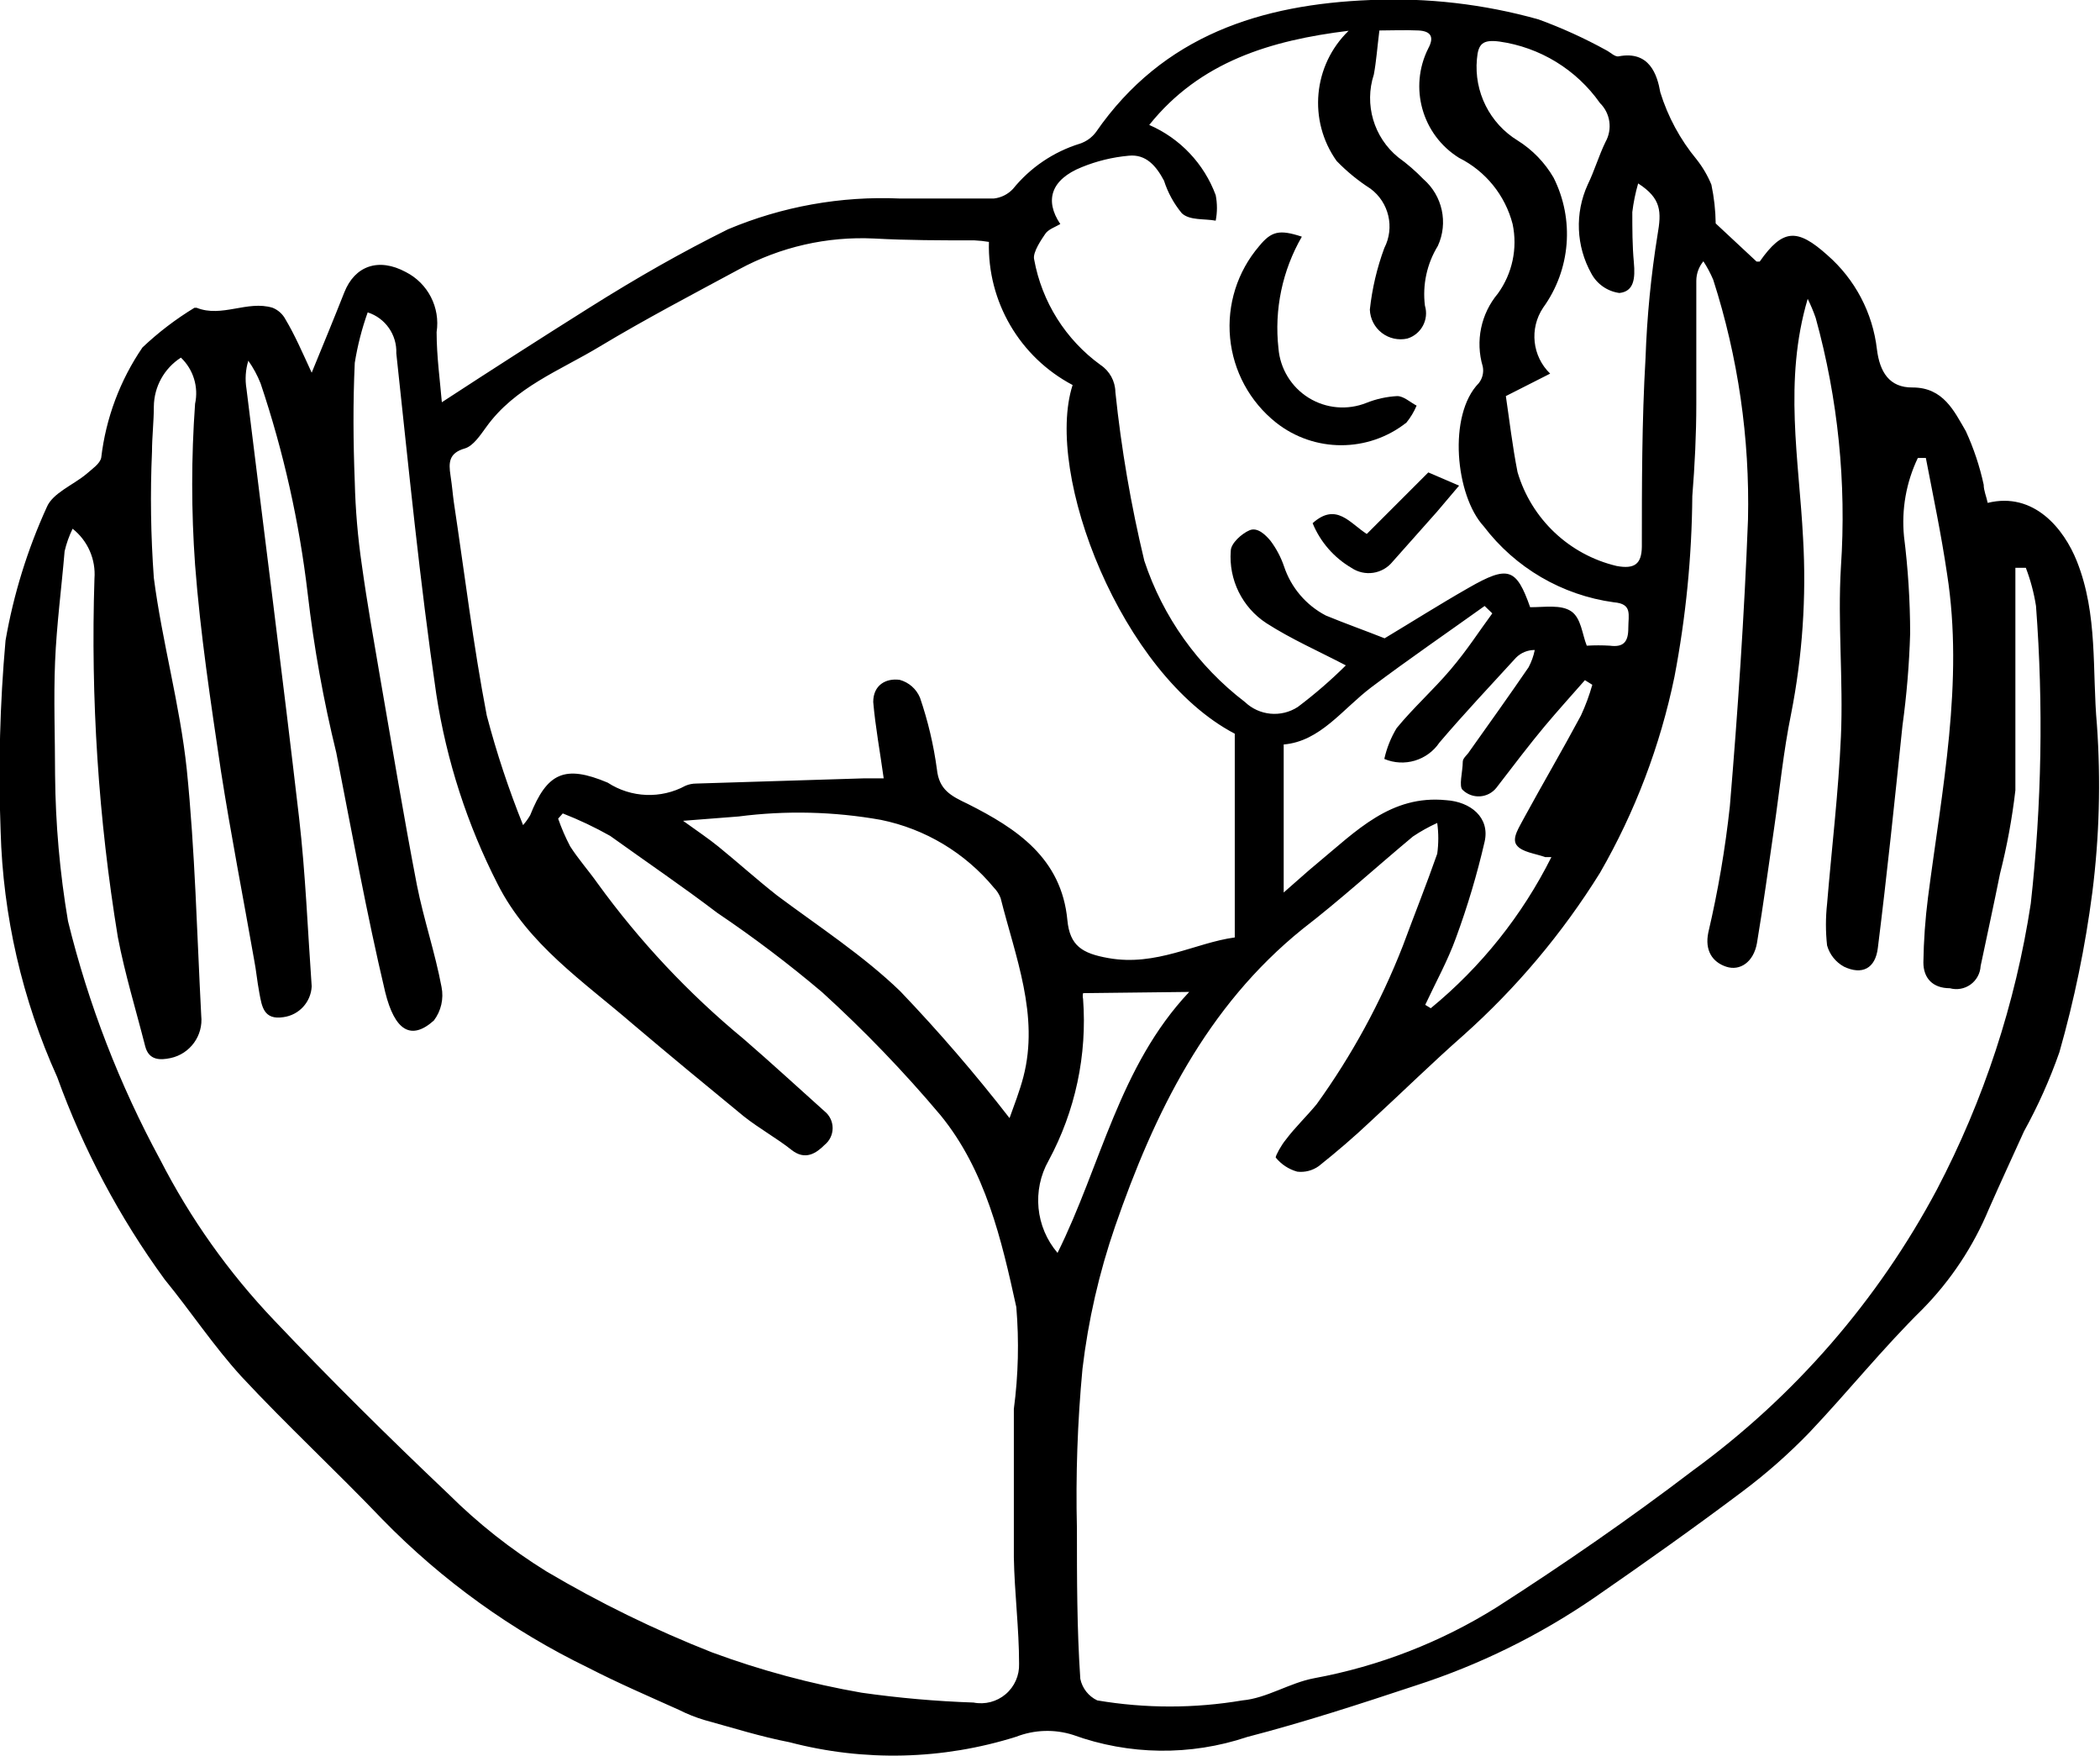
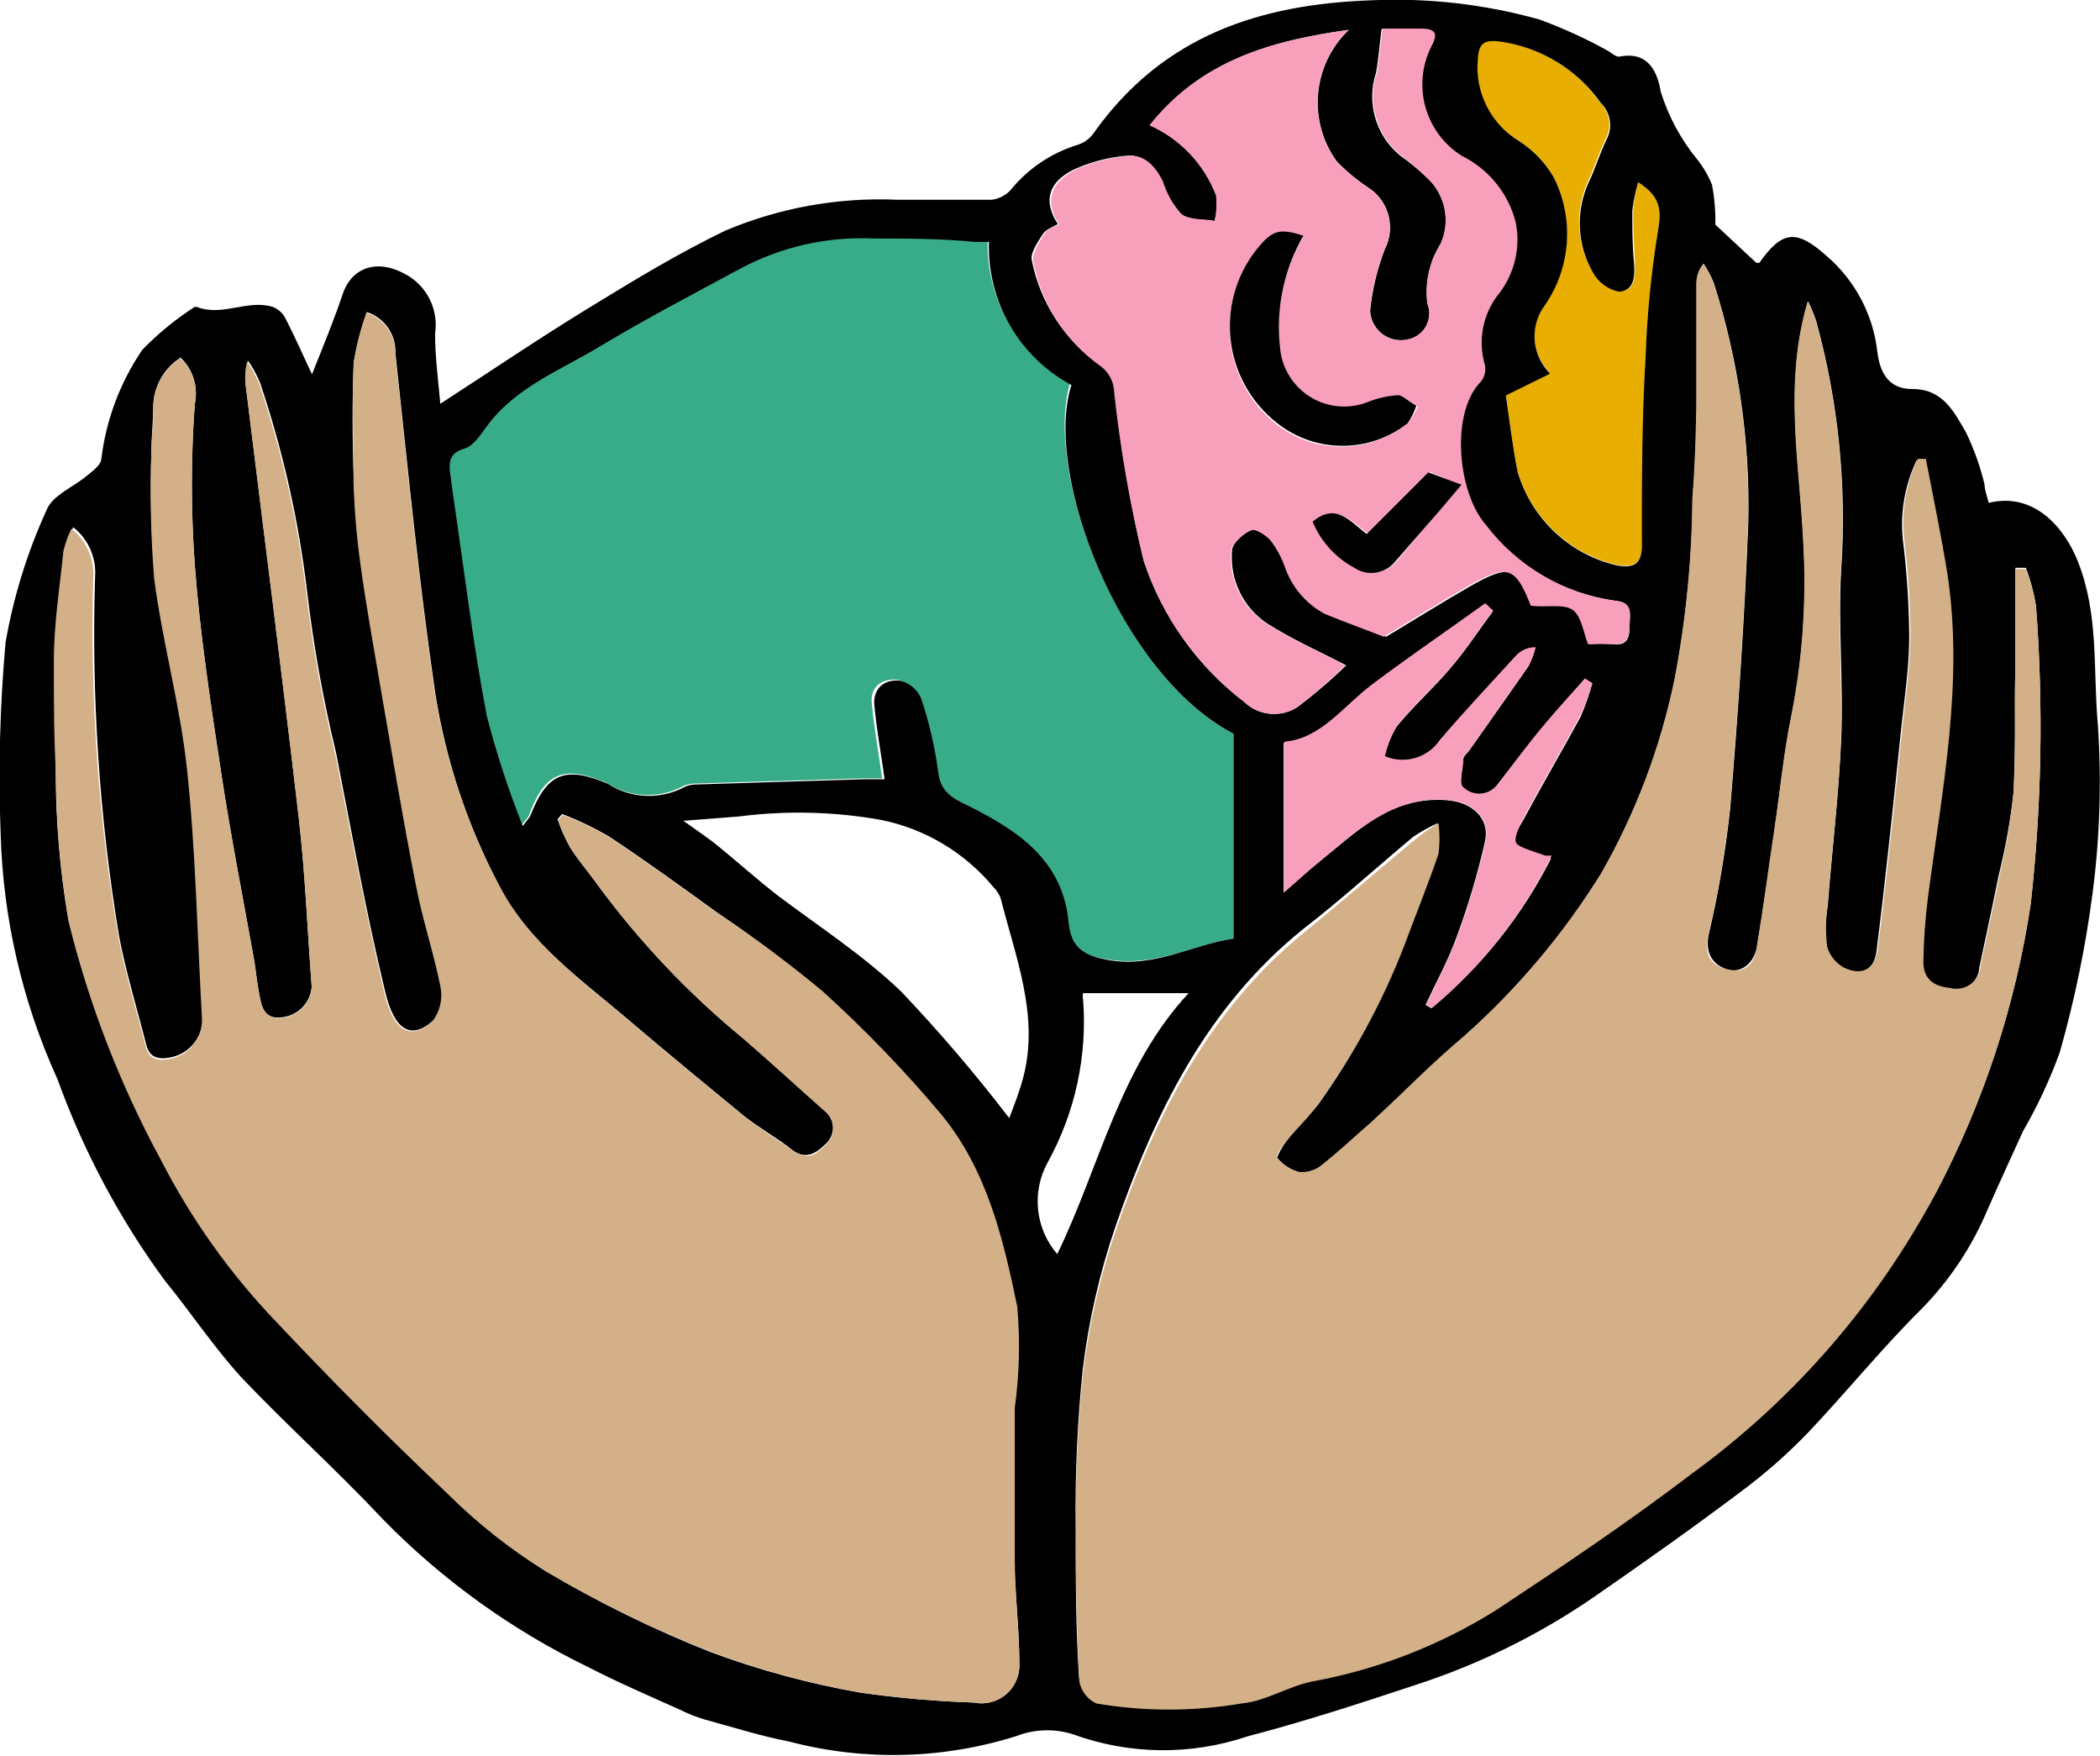
- <svg xmlns="http://www.w3.org/2000/svg" viewBox="0 0 68.25 57.05">
+ <svg xmlns="http://www.w3.org/2000/svg" viewBox="0 0 68.25 57.04">
+   <defs>
+     <style>.cls-1{fill:#38ac88;}.cls-2{fill:#e8ae01;}.cls-3{fill:#d4b088;}.cls-4{fill:#f89fbc;}</style>
+   </defs>
  <g id="Layer_2" data-name="Layer 2">
    <g id="Layer_1-2" data-name="Layer 1">
-       <path d="M10.13,12.11c.37-.9.72-1.75,1.06-2.61s1.11-1.14,2-.66a1.87,1.87,0,0,1,1,1.95c0,.78.11,1.57.17,2.28C16,12,17.56,11,19.15,10s3-1.8,4.51-2.55a12.94,12.94,0,0,1,5.58-1c1,0,2,0,3.06,0a1,1,0,0,0,.62-.31,4.51,4.51,0,0,1,2.17-1.47,1.07,1.07,0,0,0,.53-.38C37.8,1.14,41,.14,44.55,0A17.4,17.4,0,0,1,50,.63a15.74,15.74,0,0,1,2.2,1c.14.07.29.23.41.2,1-.19,1.25.6,1.35,1.17a6.38,6.38,0,0,0,1.18,2.18,3.44,3.44,0,0,1,.48.82,6.49,6.49,0,0,1,.14,1.26l1.33,1.24s.08,0,.1,0c.75-1.07,1.22-1.09,2.2-.21A4.79,4.79,0,0,1,61,11.35c.09.73.4,1.25,1.16,1.24,1,0,1.35.77,1.73,1.42a8.47,8.47,0,0,1,.58,1.74c0,.19.09.39.13.59,1.5-.37,2.48.84,2.9,1.9.69,1.74.49,3.55.65,5.31A27.73,27.73,0,0,1,68,29a35.68,35.68,0,0,1-1.07,5.19,16.82,16.82,0,0,1-1.15,2.57c-.38.84-.77,1.68-1.14,2.52a10.25,10.25,0,0,1-2.16,3.26c-1.29,1.27-2.42,2.68-3.67,4a18.22,18.22,0,0,1-2.19,1.93c-1.57,1.18-3.18,2.32-4.8,3.44A22.44,22.44,0,0,1,46,54.77c-1.81.6-3.62,1.19-5.47,1.67a8.59,8.59,0,0,1-5.66-.07,2.78,2.78,0,0,0-1.84.06,13.3,13.3,0,0,1-7.37.18c-.93-.18-1.85-.47-2.76-.72a5,5,0,0,1-.83-.33c-1-.45-2-.88-2.95-1.37a23.93,23.93,0,0,1-6.69-4.82c-1.51-1.58-3.11-3.06-4.59-4.65-.91-1-1.64-2.11-2.49-3.15A26.32,26.32,0,0,1,1.86,35a20.82,20.82,0,0,1-1.84-8,49.07,49.07,0,0,1,.16-6.19,17.78,17.78,0,0,1,1.34-4.33c.19-.46.86-.72,1.29-1.08.18-.16.44-.33.48-.53a8,8,0,0,1,1.34-3.58A10,10,0,0,1,6.32,10s0,0,.07,0c.82.33,1.65-.25,2.47,0a.82.82,0,0,1,.42.38C9.58,10.88,9.84,11.48,10.13,12.11Zm52.46,2.77-.26,0a4.82,4.82,0,0,0-.45,2.55,25.5,25.5,0,0,1,.2,3.15,28.13,28.13,0,0,1-.25,3c-.25,2.41-.5,4.82-.8,7.22-.08.67-.51.89-1.1.61a1.14,1.14,0,0,1-.55-.69,6.15,6.15,0,0,1,0-1.35c.15-1.81.37-3.62.45-5.44s-.11-3.68,0-5.51a24.25,24.25,0,0,0-.82-8.09,5.29,5.29,0,0,0-.26-.62c-.79,2.67-.28,5.23-.15,7.78a22.79,22.79,0,0,1-.39,5.71c-.25,1.22-.37,2.47-.55,3.7s-.35,2.5-.56,3.75c-.11.61-.55.91-1,.76s-.7-.53-.58-1.11a34.1,34.1,0,0,0,.7-4.1c.26-3.1.47-6.21.59-9.32a23.72,23.72,0,0,0-1.13-7.79,3.86,3.86,0,0,0-.32-.6,1,1,0,0,0-.23.63c0,1.33,0,2.67,0,4,0,1-.05,2-.13,3a32.63,32.63,0,0,1-.58,5.87A21.45,21.45,0,0,1,52,28.36a24.22,24.22,0,0,1-4.44,5.28c-1,.88-2,1.86-3,2.78-.55.52-1.11,1-1.7,1.47a1,1,0,0,1-.7.18,1.37,1.37,0,0,1-.7-.46c0-.07.18-.4.33-.58.3-.4.67-.75,1-1.15a23.28,23.28,0,0,0,2.8-5.14c.37-1,.77-2,1.12-3a3.67,3.67,0,0,0,0-1,5.46,5.46,0,0,0-.79.44c-1.2,1-2.36,2.06-3.58,3-3.14,2.53-4.83,6-6.1,9.67a22.21,22.21,0,0,0-1.06,4.63A44.18,44.18,0,0,0,35,49.67c0,1.63,0,3.26.11,4.88a1,1,0,0,0,.55.7,14.11,14.11,0,0,0,4.72,0c.79-.07,1.53-.57,2.33-.72a17,17,0,0,0,5.94-2.31c2.18-1.4,4.31-2.87,6.37-4.44a27,27,0,0,0,7.93-9.13A29.67,29.67,0,0,0,66,29.36a52.09,52.09,0,0,0,.17-9.67,6.15,6.15,0,0,0-.33-1.24l-.34,0c0,1.08,0,2.15,0,3.23,0,1.33,0,2.66,0,4A20.63,20.63,0,0,1,65,28.39c-.2,1-.42,2-.63,3a.79.79,0,0,1-1,.72c-.55,0-.86-.32-.86-.84a18.71,18.71,0,0,1,.15-2.11c.45-3.49,1.17-7,.62-10.51C63.09,17.36,62.83,16.13,62.59,14.88ZM2.36,17.18a3.44,3.44,0,0,0-.26.73C2,19.1,1.84,20.3,1.79,21.5s0,2.46,0,3.68a30,30,0,0,0,.42,4.75,32.56,32.56,0,0,0,3,7.76,22.32,22.32,0,0,0,3.69,5.2c1.84,1.94,3.74,3.82,5.67,5.65a17.86,17.86,0,0,0,3.19,2.52,37.69,37.69,0,0,0,5.38,2.63A27.78,27.78,0,0,0,28,55a33.93,33.93,0,0,0,3.64.32,1.24,1.24,0,0,0,1.48-1.26c0-1.15-.15-2.31-.17-3.46,0-1.61,0-3.22,0-4.82a15.38,15.38,0,0,0,.08-3.31c-.48-2.19-1-4.44-2.46-6.23a41.76,41.76,0,0,0-3.85-4,39.09,39.09,0,0,0-3.41-2.58C22.18,28.8,21,28,19.83,27.16a12.06,12.06,0,0,0-1.54-.73l-.15.17a6.6,6.6,0,0,0,.39.9c.27.42.6.79.89,1.2a27.45,27.45,0,0,0,4.75,5.06c.89.77,1.76,1.57,2.63,2.35a.7.7,0,0,1,0,1.09c-.27.27-.63.52-1.08.16s-1.06-.7-1.55-1.09c-1.22-1-2.43-2-3.61-3-1.6-1.38-3.39-2.58-4.38-4.53a20.35,20.35,0,0,1-2-6.18c-.54-3.68-.9-7.38-1.3-11.08a1.34,1.34,0,0,0-.93-1.33,9.21,9.21,0,0,0-.42,1.64c-.06,1.29-.05,2.58,0,3.87a22.35,22.35,0,0,0,.23,2.7c.17,1.23.39,2.46.6,3.69.39,2.24.76,4.48,1.19,6.71.22,1.11.59,2.19.8,3.31a1.36,1.36,0,0,1-.25,1.09c-.74.66-1.27.33-1.58-.92-.61-2.57-1.08-5.18-1.59-7.78A42,42,0,0,1,10,19.29a33.77,33.77,0,0,0-1.53-6.83,3.53,3.53,0,0,0-.4-.74,2,2,0,0,0-.06.91c.57,4.64,1.17,9.29,1.71,13.94.21,1.82.28,3.65.41,5.48a1.06,1.06,0,0,1-.92,1c-.64.1-.7-.35-.78-.78s-.1-.72-.17-1.08c-.36-2.05-.76-4.09-1.08-6.14-.33-2.23-.67-4.46-.84-6.7a36.54,36.54,0,0,1,0-5.23,1.6,1.6,0,0,0-.46-1.5A1.91,1.91,0,0,0,5,13.21c0,.48-.06,1-.06,1.46A35.15,35.15,0,0,0,5,18.78c.27,2.08.85,4.13,1.07,6.22.27,2.66.33,5.34.47,8a1.27,1.27,0,0,1-1,1.38c-.33.07-.7.08-.82-.38-.3-1.18-.66-2.35-.89-3.55A60,60,0,0,1,3.07,18.8,1.88,1.88,0,0,0,2.36,17.18ZM32.14,7.86a4,4,0,0,0-.47-.05c-1.09,0-2.17,0-3.26-.06a8.37,8.37,0,0,0-4.39,1c-1.52.82-3.05,1.62-4.53,2.51-1.29.78-2.76,1.32-3.69,2.62-.19.26-.42.61-.69.69-.53.15-.53.47-.47.87s.07.59.11.88c.35,2.32.63,4.64,1.07,6.93A29.86,29.86,0,0,0,17,26.81a2.14,2.14,0,0,0,.23-.32c.55-1.38,1.12-1.65,2.52-1.06a2.47,2.47,0,0,0,2.53.1.89.89,0,0,1,.34-.07l5.48-.17h.62c-.12-.87-.27-1.67-.34-2.48,0-.55.41-.78.86-.72a1,1,0,0,1,.66.58A12.19,12.19,0,0,1,30.45,25c.07.66.45.86,1,1.12,1.59.8,3.05,1.76,3.24,3.78.08.83.48,1.08,1.33,1.23,1.56.28,2.84-.5,4.11-.67V23.84c-3.69-1.93-6.2-8.44-5.27-11.33A5.1,5.1,0,0,1,32.14,7.86Zm5.21-3.8a4,4,0,0,1,2.16,2.28,2.15,2.15,0,0,1,0,.83c-.37-.07-.84,0-1.1-.24a3.18,3.18,0,0,1-.58-1.06c-.25-.47-.58-.87-1.15-.81a5.29,5.29,0,0,0-1.52.37c-1,.4-1.22,1.08-.7,1.85-.17.1-.39.17-.49.32s-.42.6-.36.83a5.43,5.43,0,0,0,2.16,3.43,1.08,1.08,0,0,1,.48.88,42.11,42.11,0,0,0,.94,5.48,9.55,9.55,0,0,0,3.27,4.59,1.39,1.39,0,0,0,1.72.16,15.15,15.15,0,0,0,1.56-1.35c-.88-.46-1.77-.85-2.58-1.37A2.57,2.57,0,0,1,40,17.9c0-.24.35-.56.61-.67s.52.15.68.34a3,3,0,0,1,.44.83A2.79,2.79,0,0,0,43.09,20c.63.26,1.28.49,1.91.74.9-.54,1.8-1.11,2.73-1.64,1.29-.74,1.55-.64,2,.63.48,0,1-.09,1.33.13s.36.75.51,1.12a6.26,6.26,0,0,1,.75,0c.45.06.6-.13.6-.57s.14-.79-.47-.84a6.4,6.4,0,0,1-4.23-2.47c-.92-1-1.17-3.62-.16-4.65a.66.66,0,0,0,.13-.54,2.55,2.55,0,0,1,.49-2.37,2.85,2.85,0,0,0,.48-2.26,3.34,3.34,0,0,0-1.74-2.15,2.74,2.74,0,0,1-1-3.56c.21-.39.06-.56-.32-.58s-1,0-1.27,0c-.07.56-.1,1-.18,1.43a2.48,2.48,0,0,0,.79,2.69,6.14,6.14,0,0,1,.82.71,1.85,1.85,0,0,1,.47,2.17,3,3,0,0,0-.42,1.94A.86.86,0,0,1,45.74,11a1,1,0,0,1-1.22-.94,8.35,8.35,0,0,1,.47-2,1.53,1.53,0,0,0-.45-1.93,6.15,6.15,0,0,1-1.1-.9A3.26,3.26,0,0,1,43.83,1C41.3,1.31,39,2,37.35,4.06Zm11.59,8.81c.11.73.21,1.61.38,2.47a4.42,4.42,0,0,0,3.22,3.05c.59.11.81-.07.82-.62,0-2,0-4.09.12-6.14a32.12,32.12,0,0,1,.39-4c.13-.75.13-1.18-.63-1.67a5.91,5.91,0,0,0-.19.93c0,.54,0,1.09.05,1.63s0,.95-.47,1a1.22,1.22,0,0,1-.91-.63,3.2,3.2,0,0,1-.12-2.89c.22-.45.36-.94.58-1.39A1.05,1.05,0,0,0,52,3.35a4.82,4.82,0,0,0-3.27-2c-.54-.07-.69.07-.73.57a2.8,2.8,0,0,0,1.33,2.65,3.5,3.5,0,0,1,1.16,1.2A4.08,4.08,0,0,1,50.15,10a1.68,1.68,0,0,0,.23,2.14ZM32.81,36.33c.15-.42.33-.88.45-1.34.52-2-.26-3.9-.74-5.81a1,1,0,0,0-.22-.34,6.43,6.43,0,0,0-3.67-2.2A15.24,15.24,0,0,0,24,26.53l-1.8.14c.5.36.83.58,1.15.84.64.52,1.26,1.08,1.91,1.59,1.34,1,2.8,1.95,4,3.11A52.86,52.86,0,0,1,32.81,36.33Zm17.61-8.48-.2,0c-.33-.12-.76-.16-.93-.39s.1-.6.24-.88c.61-1.12,1.25-2.21,1.85-3.33a6.74,6.74,0,0,0,.37-1l-.24-.15c-.44.5-.89,1-1.31,1.5s-1.05,1.32-1.57,2a.74.74,0,0,1-1.09.07c-.14-.11,0-.6,0-.92,0-.12.15-.22.22-.34.64-.9,1.29-1.81,1.92-2.73a2.07,2.07,0,0,0,.2-.56.85.85,0,0,0-.61.25c-.84.92-1.69,1.82-2.49,2.76a1.47,1.47,0,0,1-1.79.53,3.34,3.34,0,0,1,.4-1c.54-.66,1.19-1.24,1.75-1.9s.91-1.22,1.36-1.83l-.25-.24c-1.23.88-2.47,1.73-3.68,2.64-.94.71-1.66,1.76-2.85,1.86V29c.44-.38.75-.67,1.08-.94C44.08,27,45.2,25.82,47,26c.79.05,1.43.56,1.25,1.35a26,26,0,0,1-.93,3.12c-.27.75-.66,1.45-1,2.18l.18.11A15.1,15.1,0,0,0,50.42,27.85ZM35.2,32.27a.45.45,0,0,0,0,.19,9.55,9.55,0,0,1-1.12,5.25,2.63,2.63,0,0,0,.29,3c1.42-2.86,2-6.06,4.28-8.48Z" />
-       <path d="M42.31,7.69a5.94,5.94,0,0,0-.76,3.63,2.09,2.09,0,0,0,2.86,1.77,3.15,3.15,0,0,1,1-.22c.21,0,.42.2.63.31a2.29,2.29,0,0,1-.33.55,3.42,3.42,0,0,1-4.24,0A4,4,0,0,1,40.92,8C41.32,7.51,41.58,7.45,42.31,7.69Z" />
-       <path d="M44.42,17.35l2-2,1,.43-.72.85-1.44,1.62a1,1,0,0,1-1.34.2A3,3,0,0,1,42.66,17C43.43,16.31,43.87,17,44.42,17.35Z" />
+       <path class="cls-1" d="M40.34,24.09v6.66c-1.27.17-2.55.95-4.11.67-.85-.15-1.25-.4-1.33-1.23-.19-2-1.65-3-3.24-3.78-.51-.26-.89-.46-1-1.12a12.93,12.93,0,0,0-.55-2.37,1,1,0,0,0-.67-.58c-.45-.06-.9.17-.86.72.07.81.22,1.61.34,2.48h-.62l-5.48.17a.89.89,0,0,0-.34.07,2.47,2.47,0,0,1-2.53-.1c-1.4-.59-2-.32-2.51,1.06,0,.06-.08.1-.24.32a29.73,29.73,0,0,1-1.17-3.58c-.44-2.3-.72-4.62-1.06-6.94,0-.29-.08-.58-.12-.87s-.06-.73.47-.88c.27-.08.5-.43.69-.69.93-1.29,2.4-1.84,3.69-2.62,1.48-.89,3-1.69,4.53-2.51a8.37,8.37,0,0,1,4.39-1c1.09,0,2.18,0,3.26.06l.47,0a5.1,5.1,0,0,0,2.68,4.65C34.15,15.65,36.65,22.16,40.34,24.09Z" transform="translate(-0.25 -0.25)" />
+       <path class="cls-2" d="M53.49,6.17c.76.49.76.92.63,1.67a32.12,32.12,0,0,0-.39,4c-.08,2-.08,4.1-.12,6.14,0,.55-.23.73-.82.62a4.4,4.4,0,0,1-3.22-3.05c-.17-.86-.27-1.74-.38-2.47l1.44-.71a1.7,1.7,0,0,1-.23-2.14A4.08,4.08,0,0,0,50.74,6a3.5,3.5,0,0,0-1.16-1.2,2.79,2.79,0,0,1-1.32-2.65c0-.5.19-.64.72-.57a4.82,4.82,0,0,1,3.27,2,1,1,0,0,1,.18,1.19c-.22.45-.36.94-.58,1.39A3.2,3.2,0,0,0,52,9.07a1.26,1.26,0,0,0,.91.64c.5,0,.49-.55.47-1s-.06-1.09-.05-1.63A5.91,5.91,0,0,1,53.49,6.17Z" transform="translate(-0.25 -0.25)" />
+       <path d="M68.43,23.8a27.73,27.73,0,0,1-.17,5.46,35.68,35.68,0,0,1-1.07,5.19A15.9,15.9,0,0,1,66,37c-.38.84-.77,1.68-1.14,2.52a10.25,10.25,0,0,1-2.16,3.26c-1.28,1.27-2.42,2.68-3.67,4a17.48,17.48,0,0,1-2.19,1.93c-1.57,1.18-3.18,2.32-4.8,3.44A22.44,22.44,0,0,1,46.25,55c-1.81.6-3.62,1.19-5.46,1.67a8.55,8.55,0,0,1-5.67-.07,2.78,2.78,0,0,0-1.84.06,13.3,13.3,0,0,1-7.37.18c-.93-.18-1.85-.47-2.76-.72a5,5,0,0,1-.83-.33c-1-.45-2-.88-2.95-1.37a23.93,23.93,0,0,1-6.69-4.82C11.18,48,9.57,46.56,8.09,45c-.91-1-1.64-2.11-2.49-3.15a26,26,0,0,1-3.48-6.53,20.65,20.65,0,0,1-1.85-8,49.07,49.07,0,0,1,.16-6.19,17.58,17.58,0,0,1,1.34-4.32c.19-.47.86-.73,1.29-1.09.19-.16.44-.33.48-.53a8,8,0,0,1,1.34-3.58,9.71,9.71,0,0,1,1.7-1.39s0,0,.06,0c.83.33,1.65-.25,2.47,0a.78.78,0,0,1,.42.38c.3.58.56,1.18.86,1.81.36-.9.71-1.75,1-2.61s1.11-1.14,2-.66a1.87,1.87,0,0,1,1,1.95c0,.78.11,1.57.17,2.28,1.62-1.05,3.17-2.1,4.77-3.08s2.95-1.8,4.5-2.55a12.94,12.94,0,0,1,5.58-1c1,0,2,0,3.07,0a1,1,0,0,0,.61-.31,4.51,4.51,0,0,1,2.17-1.47,1,1,0,0,0,.53-.38C38.05,1.39,41.22.39,44.8.26a17.4,17.4,0,0,1,5.47.62,15.74,15.74,0,0,1,2.2,1c.14.07.29.23.41.21,1-.2,1.25.59,1.35,1.16a6.56,6.56,0,0,0,1.18,2.18,3.44,3.44,0,0,1,.48.82A6.49,6.49,0,0,1,56,7.55l1.33,1.24s.08,0,.1,0c.75-1.07,1.22-1.09,2.2-.21a4.81,4.81,0,0,1,1.63,3.07c.08.73.39,1.25,1.15,1.24,1,0,1.36.77,1.74,1.42A8.44,8.44,0,0,1,64.75,16c0,.19.09.39.13.59,1.5-.37,2.48.84,2.9,1.9C68.47,20.23,68.27,22,68.43,23.8Zm-2.18,5.81a52.09,52.09,0,0,0,.17-9.67,6.15,6.15,0,0,0-.33-1.24l-.34,0V22c0,1.33,0,2.66-.06,4a20.63,20.63,0,0,1-.48,2.68c-.2,1-.42,2-.63,3a.79.79,0,0,1-1,.72c-.55,0-.86-.32-.86-.84a18.71,18.71,0,0,1,.15-2.11c.46-3.49,1.17-7,.63-10.51-.2-1.25-.46-2.48-.7-3.73l-.26,0a4.82,4.82,0,0,0-.45,2.55,27.62,27.62,0,0,1,.21,3.15c0,1-.15,2-.26,3-.25,2.41-.5,4.82-.8,7.22-.08.67-.51.89-1.1.61a1.14,1.14,0,0,1-.55-.69,5.6,5.6,0,0,1,.06-1.35c.14-1.81.36-3.62.44-5.44s-.11-3.68,0-5.51a24.25,24.25,0,0,0-.82-8.09,5.29,5.29,0,0,0-.26-.62c-.79,2.67-.27,5.23-.15,7.78a22.33,22.33,0,0,1-.39,5.71c-.25,1.22-.37,2.47-.55,3.7s-.35,2.5-.56,3.75c-.11.61-.55.91-1,.76s-.7-.53-.58-1.11a33.77,33.77,0,0,0,.7-4.1c.26-3.1.47-6.21.59-9.32a23.72,23.72,0,0,0-1.13-7.79,3.86,3.86,0,0,0-.32-.6,1,1,0,0,0-.23.63c0,1.33,0,2.67,0,4,0,1-.05,2-.13,3a32.63,32.63,0,0,1-.58,5.87,21.45,21.45,0,0,1-2.38,6.3,24,24,0,0,1-4.44,5.28c-1,.88-2,1.86-3,2.78-.55.52-1.11,1-1.7,1.47a1,1,0,0,1-.7.18,1.37,1.37,0,0,1-.7-.46c0-.07.18-.4.33-.58.31-.4.67-.75,1-1.15A22.88,22.88,0,0,0,45.85,31c.37-1,.78-2,1.12-3a3.75,3.75,0,0,0,0-1,5.46,5.46,0,0,0-.79.44c-1.2,1-2.36,2.06-3.58,3-3.14,2.53-4.83,6-6.1,9.67a22.87,22.87,0,0,0-1.06,4.63,44.18,44.18,0,0,0-.23,5.15c0,1.63,0,3.26.11,4.88a1,1,0,0,0,.55.7,14.11,14.11,0,0,0,4.72,0c.79-.07,1.53-.57,2.33-.72a17,17,0,0,0,5.94-2.31c2.18-1.4,4.31-2.87,6.37-4.44A26.9,26.9,0,0,0,63.17,39,29.42,29.42,0,0,0,66.25,29.61ZM54.12,7.84c.13-.75.13-1.18-.63-1.67a5.91,5.91,0,0,0-.19.93c0,.54,0,1.09.05,1.63s0,.95-.47,1A1.26,1.26,0,0,1,52,9.07a3.2,3.2,0,0,1-.12-2.89c.22-.45.36-.94.58-1.39a1,1,0,0,0-.18-1.19A4.82,4.82,0,0,0,49,1.6c-.53-.07-.69.07-.72.57a2.79,2.79,0,0,0,1.32,2.65A3.5,3.5,0,0,1,50.74,6a4.08,4.08,0,0,1-.34,4.25,1.7,1.7,0,0,0,.23,2.14l-1.44.71c.11.73.21,1.61.38,2.47a4.4,4.4,0,0,0,3.22,3.05c.59.11.81-.07.82-.62,0-2,0-4.09.12-6.14A32.12,32.12,0,0,1,54.12,7.84Zm-.91,12.77c0-.38.14-.79-.47-.84a6.4,6.4,0,0,1-4.23-2.47c-.92-1-1.17-3.62-.16-4.65a.66.66,0,0,0,.13-.54A2.57,2.57,0,0,1,49,9.74a2.84,2.84,0,0,0,.48-2.26,3.31,3.31,0,0,0-1.74-2.15,2.74,2.74,0,0,1-1-3.56c.21-.39.06-.56-.32-.58s-1,0-1.27,0c-.07.56-.1,1-.18,1.43a2.48,2.48,0,0,0,.79,2.69A6.93,6.93,0,0,1,46.6,6a1.87,1.87,0,0,1,.47,2.17,2.93,2.93,0,0,0-.43,1.94A.86.86,0,0,1,46,11.28a1,1,0,0,1-1.22-.94,7.76,7.76,0,0,1,.48-2,1.54,1.54,0,0,0-.46-1.94,6.53,6.53,0,0,1-1.1-.9,3.26,3.26,0,0,1,.39-4.28c-2.53.35-4.81,1-6.47,3.1a4.11,4.11,0,0,1,2.16,2.28,2.38,2.38,0,0,1-.05.83c-.37-.07-.84,0-1.1-.24A3.09,3.09,0,0,1,38,6.12c-.24-.47-.58-.87-1.15-.81a5.29,5.29,0,0,0-1.52.37c-1,.4-1.21,1.08-.7,1.85-.17.1-.39.17-.49.33s-.41.59-.36.83A5.44,5.44,0,0,0,36,12.11a1.08,1.08,0,0,1,.48.88,42.11,42.11,0,0,0,.94,5.48,9.55,9.55,0,0,0,3.27,4.59,1.4,1.4,0,0,0,1.72.17A16.53,16.53,0,0,0,44,21.87c-.88-.46-1.77-.85-2.58-1.37a2.59,2.59,0,0,1-1.13-2.35c0-.24.35-.56.62-.67s.51.15.67.34a3.31,3.31,0,0,1,.45.83,2.74,2.74,0,0,0,1.36,1.55c.63.26,1.28.49,1.91.74.9-.54,1.81-1.11,2.73-1.64,1.3-.74,1.55-.64,2.05.63.47,0,1-.09,1.32.13s.36.75.51,1.12a6.26,6.26,0,0,1,.75,0C53.06,21.24,53.22,21.05,53.21,20.61ZM52,22.45l-.24-.15c-.44.5-.89,1-1.31,1.5s-1.05,1.32-1.57,2a.74.74,0,0,1-1.09.07c-.14-.11,0-.6,0-.92,0-.12.15-.22.23-.34.63-.9,1.28-1.81,1.91-2.72a2.78,2.78,0,0,0,.21-.57.85.85,0,0,0-.62.25c-.84.92-1.69,1.82-2.49,2.76a1.47,1.47,0,0,1-1.79.53,3.34,3.34,0,0,1,.4-1c.54-.66,1.19-1.24,1.75-1.9s.91-1.22,1.37-1.83l-.26-.24c-1.22.88-2.47,1.73-3.68,2.64-.94.71-1.66,1.76-2.85,1.86v4.86c.44-.38.75-.67,1.08-.94,1.26-1,2.38-2.2,4.21-2.06.79.05,1.43.56,1.25,1.35a24.29,24.29,0,0,1-.93,3.12c-.27.75-.66,1.45-1,2.18l.19.11a15.24,15.24,0,0,0,3.89-4.87l-.21,0c-.32-.12-.75-.16-.93-.39s.1-.6.25-.88c.6-1.12,1.24-2.21,1.85-3.33A8,8,0,0,0,52,22.45Zm-11.66,8.3V24.09c-3.69-1.93-6.19-8.44-5.27-11.33a5.1,5.1,0,0,1-2.68-4.65l-.47,0C30.84,8,29.75,8,28.66,8a8.37,8.37,0,0,0-4.39,1c-1.52.82-3.05,1.62-4.53,2.51-1.29.78-2.76,1.33-3.69,2.62-.19.26-.42.61-.69.69-.53.15-.53.47-.47.88s.07.58.12.87c.34,2.32.62,4.64,1.06,6.94a29.73,29.73,0,0,0,1.17,3.58c.16-.22.21-.26.24-.32.54-1.38,1.11-1.65,2.51-1.06a2.47,2.47,0,0,0,2.53.1.89.89,0,0,1,.34-.07l5.48-.17H29c-.12-.87-.27-1.67-.34-2.48,0-.55.41-.78.86-.72a1,1,0,0,1,.67.58,12.93,12.93,0,0,1,.55,2.37c.07.66.45.86,1,1.12,1.59.8,3.05,1.76,3.24,3.78.08.83.48,1.08,1.33,1.23C37.79,31.7,39.07,30.92,40.34,30.75Zm-1.46,1.77H35.45a.48.48,0,0,0,0,.2A9.45,9.45,0,0,1,34.31,38a2.63,2.63,0,0,0,.3,3C36,38.14,36.63,34.94,38.88,32.52Zm-5.37,2.72c.52-2-.26-3.9-.74-5.81a1,1,0,0,0-.22-.34,6.39,6.39,0,0,0-3.67-2.2,15.22,15.22,0,0,0-4.62-.11l-1.8.14c.5.36.84.58,1.15.84.64.52,1.26,1.08,1.92,1.59,1.33,1,2.79,1.95,4,3.11a50.78,50.78,0,0,1,3.52,4.12C33.21,36.16,33.39,35.71,33.51,35.24ZM31.9,55.57a1.23,1.23,0,0,0,1.48-1.26c0-1.15-.15-2.31-.17-3.46,0-1.61,0-3.22,0-4.82a14.76,14.76,0,0,0,.08-3.31c-.48-2.19-1-4.44-2.46-6.23a40.58,40.58,0,0,0-3.85-4,37.64,37.64,0,0,0-3.41-2.58c-1.16-.84-2.32-1.68-3.51-2.47a10.4,10.4,0,0,0-1.54-.74l-.15.17a5.6,5.6,0,0,0,.4.9c.26.42.59.79.88,1.2A27.79,27.79,0,0,0,24.42,34c.89.77,1.76,1.57,2.64,2.35a.7.7,0,0,1,0,1.09c-.27.27-.63.52-1.08.16s-1.06-.7-1.55-1.09c-1.22-1-2.43-2-3.61-3-1.6-1.38-3.38-2.58-4.37-4.53A20.1,20.1,0,0,1,14.4,22.8c-.54-3.68-.9-7.38-1.3-11.08a1.34,1.34,0,0,0-.93-1.33A9.21,9.21,0,0,0,11.75,12c-.06,1.29-.05,2.58,0,3.87A24.58,24.58,0,0,0,12,18.6c.17,1.23.39,2.46.6,3.69.39,2.24.76,4.48,1.2,6.71.21,1.11.58,2.19.8,3.31a1.4,1.4,0,0,1-.26,1.09c-.73.66-1.27.33-1.57-.92-.62-2.57-1.09-5.18-1.6-7.78a44,44,0,0,1-.93-5.16,33.77,33.77,0,0,0-1.53-6.83,3.53,3.53,0,0,0-.4-.74,2.2,2.2,0,0,0-.06.91c.57,4.64,1.17,9.29,1.71,13.94.21,1.82.28,3.65.42,5.48a1.08,1.08,0,0,1-.93,1c-.63.1-.7-.35-.78-.78s-.1-.72-.16-1.08c-.37-2.05-.77-4.09-1.08-6.14-.34-2.23-.68-4.46-.85-6.7a36.54,36.54,0,0,1,0-5.23,1.6,1.6,0,0,0-.46-1.5,1.91,1.91,0,0,0-.89,1.59c0,.48-.06,1-.06,1.46A35.15,35.15,0,0,0,5.28,19c.27,2.08.85,4.13,1.07,6.22.28,2.66.33,5.34.48,8a1.29,1.29,0,0,1-1,1.38c-.33.07-.7.08-.82-.38-.3-1.18-.66-2.35-.89-3.55a60,60,0,0,1-.78-11.67,1.88,1.88,0,0,0-.71-1.62,3.44,3.44,0,0,0-.26.73c-.12,1.19-.26,2.39-.31,3.59s0,2.46,0,3.68a28.82,28.82,0,0,0,.41,4.75,32.56,32.56,0,0,0,3,7.76,22.32,22.32,0,0,0,3.69,5.2C11,45.08,12.91,47,14.84,48.79A17.58,17.58,0,0,0,18,51.31a37.58,37.58,0,0,0,5.37,2.63,27.78,27.78,0,0,0,4.85,1.31A33.93,33.93,0,0,0,31.9,55.57Z" transform="translate(-0.25 -0.25)" />
+       <path class="cls-3" d="M66.42,19.94a52.09,52.09,0,0,1-.17,9.67A29.42,29.42,0,0,1,63.17,39a26.9,26.9,0,0,1-7.93,9.13c-2.06,1.57-4.19,3-6.37,4.44a17,17,0,0,1-5.94,2.31c-.8.15-1.54.65-2.33.72a14.11,14.11,0,0,1-4.72,0,1,1,0,0,1-.55-.7c-.08-1.62-.13-3.25-.11-4.88a44.18,44.18,0,0,1,.23-5.15,22.87,22.87,0,0,1,1.06-4.63c1.27-3.68,3-7.14,6.1-9.67,1.22-1,2.38-2,3.58-3A5.46,5.46,0,0,1,47,27a3.75,3.75,0,0,1,0,1c-.34,1-.75,2-1.12,3a22.88,22.88,0,0,1-2.8,5.14c-.29.4-.65.75-1,1.15-.15.18-.38.51-.33.58a1.37,1.37,0,0,0,.7.46,1,1,0,0,0,.7-.18c.59-.46,1.15-1,1.7-1.47,1-.92,1.94-1.9,3-2.78a24,24,0,0,0,4.44-5.28,21.45,21.45,0,0,0,2.38-6.3,32.63,32.63,0,0,0,.58-5.87c.08-1,.11-2,.13-3,0-1.34,0-2.68,0-4a1,1,0,0,1,.23-.63,3.86,3.86,0,0,1,.32.6,23.72,23.72,0,0,1,1.13,7.79c-.12,3.11-.33,6.22-.59,9.32a33.77,33.77,0,0,1-.7,4.1c-.12.58,0,.94.58,1.11s.94-.15,1-.76c.21-1.25.37-2.5.56-3.75s.3-2.48.55-3.7a22.33,22.33,0,0,0,.39-5.71c-.12-2.55-.64-5.11.15-7.78a5.29,5.29,0,0,1,.26.62,24.25,24.25,0,0,1,.82,8.09c-.12,1.83.06,3.68,0,5.51s-.3,3.63-.44,5.44A5.6,5.6,0,0,0,59.63,31a1.14,1.14,0,0,0,.55.69c.59.28,1,.06,1.1-.61.3-2.4.55-4.81.8-7.22.11-1,.25-2,.26-3a27.62,27.62,0,0,0-.21-3.15,4.82,4.82,0,0,1,.45-2.55l.26,0c.24,1.25.5,2.48.7,3.73.54,3.55-.17,7-.63,10.51a18.71,18.71,0,0,0-.15,2.11c0,.52.31.79.86.84a.79.79,0,0,0,1-.72c.21-1,.43-2,.63-3A20.63,20.63,0,0,0,65.69,26c.09-1.33,0-2.66.06-4V18.74l.34,0A6.15,6.15,0,0,1,66.42,19.94Z" transform="translate(-0.25 -0.25)" />
+       <path class="cls-4" d="M52.74,19.77c.61.05.47.46.47.84s-.15.63-.6.57a6.26,6.26,0,0,0-.75,0c-.15-.37-.21-.92-.51-1.12S50.5,20,50,19.93c-.5-1.27-.75-1.37-2.05-.63-.92.53-1.83,1.1-2.73,1.64-.63-.25-1.28-.48-1.91-.74A2.74,2.74,0,0,1,42,18.65a3.31,3.31,0,0,0-.45-.83c-.16-.19-.52-.41-.67-.34s-.61.43-.62.67a2.59,2.59,0,0,0,1.13,2.35c.81.52,1.7.91,2.58,1.37a16.53,16.53,0,0,1-1.56,1.36,1.4,1.4,0,0,1-1.72-.17,9.55,9.55,0,0,1-3.27-4.59A42.11,42.11,0,0,1,36.46,13a1.08,1.08,0,0,0-.48-.88,5.44,5.44,0,0,1-2.16-3.42c0-.24.19-.58.36-.83s.32-.23.49-.33c-.51-.77-.26-1.45.7-1.85a5.29,5.29,0,0,1,1.52-.37c.57-.06.91.34,1.15.81a3.09,3.09,0,0,0,.58,1.06c.26.21.73.17,1.1.24a2.38,2.38,0,0,0,.05-.83,4.11,4.11,0,0,0-2.16-2.28c1.66-2.09,3.94-2.75,6.47-3.1a3.26,3.26,0,0,0-.39,4.28,6.53,6.53,0,0,0,1.1.9,1.54,1.54,0,0,1,.46,1.94,7.76,7.76,0,0,0-.48,2,1,1,0,0,0,1.22.94.86.86,0,0,0,.65-1.16,2.93,2.93,0,0,1,.43-1.94A1.87,1.87,0,0,0,46.6,6a6.93,6.93,0,0,0-.83-.71A2.48,2.48,0,0,1,45,2.61c.08-.43.11-.87.18-1.43.29,0,.78,0,1.27,0s.53.19.32.58a2.74,2.74,0,0,0,1,3.56,3.31,3.31,0,0,1,1.74,2.15A2.84,2.84,0,0,1,49,9.74a2.57,2.57,0,0,0-.49,2.37.66.66,0,0,1-.13.54c-1,1-.76,3.61.16,4.65A6.4,6.4,0,0,0,52.74,19.77ZM47,16.87l.72-.85-1-.43-2,2c-.55-.38-1-1-1.76-.4a3,3,0,0,0,1.34,1.49,1,1,0,0,0,1.35-.2ZM46,14a2.29,2.29,0,0,0,.33-.55c-.21-.11-.42-.31-.63-.31a3.15,3.15,0,0,0-1,.22,2.09,2.09,0,0,1-2.86-1.77,5.94,5.94,0,0,1,.76-3.63c-.73-.24-1-.18-1.39.29a4,4,0,0,0,.54,5.8A3.42,3.42,0,0,0,46,14Z" transform="translate(-0.25 -0.25)" />
+       <path class="cls-4" d="M51.76,22.3l.24.15a8,8,0,0,1-.36,1c-.61,1.12-1.25,2.21-1.85,3.33-.15.28-.37.74-.25.88s.61.27.93.39l.21,0A15.24,15.24,0,0,1,46.79,33l-.19-.11c.34-.73.73-1.43,1-2.18a24.29,24.29,0,0,0,.93-3.12c.18-.79-.46-1.3-1.25-1.35-1.83-.14-3,1.08-4.21,2.06-.33.27-.64.56-1.08.94V24.35c1.19-.1,1.91-1.15,2.85-1.86,1.21-.91,2.46-1.76,3.68-2.64l.26.24c-.46.61-.88,1.25-1.37,1.83s-1.21,1.24-1.75,1.9a3.34,3.34,0,0,0-.4,1,1.47,1.47,0,0,0,1.79-.53c.8-.94,1.65-1.84,2.49-2.76a.85.85,0,0,1,.62-.25,2.78,2.78,0,0,1-.21.57c-.63.91-1.28,1.82-1.91,2.72-.08.12-.21.22-.23.34,0,.32-.16.81,0,.92a.74.74,0,0,0,1.09-.07c.52-.66,1-1.33,1.57-2S51.32,22.8,51.76,22.3Z" transform="translate(-0.25 -0.25)" />
+       <path d="M47.75,16l-.72.85L45.6,18.49a1,1,0,0,1-1.35.2,3,3,0,0,1-1.34-1.49c.77-.64,1.21,0,1.76.4l2-2Z" transform="translate(-0.25 -0.25)" />
+       <path d="M46.28,13.43A2.29,2.29,0,0,1,46,14a3.42,3.42,0,0,1-4.24,0,4,4,0,0,1-.54-5.8c.41-.47.66-.53,1.39-.29a5.94,5.94,0,0,0-.76,3.63,2.09,2.09,0,0,0,2.86,1.77,3.15,3.15,0,0,1,1-.22C45.86,13.12,46.07,13.32,46.28,13.43Z" transform="translate(-0.25 -0.25)" />
+       <path class="cls-3" d="M33.38,54.31a1.23,1.23,0,0,1-1.48,1.26,33.93,33.93,0,0,1-3.64-.32,27.78,27.78,0,0,1-4.85-1.31A37.58,37.58,0,0,1,18,51.31a17.58,17.58,0,0,1-3.2-2.52C12.91,47,11,45.08,9.17,43.14a22.32,22.32,0,0,1-3.69-5.2,32.56,32.56,0,0,1-3-7.76,28.82,28.82,0,0,1-.41-4.75C2,24.21,2,23,2,21.75s.19-2.4.31-3.59a3.44,3.44,0,0,1,.26-.73,1.88,1.88,0,0,1,.71,1.62A60,60,0,0,0,4.1,30.72c.23,1.2.59,2.37.89,3.55.12.46.49.45.82.38a1.29,1.29,0,0,0,1-1.38c-.15-2.68-.2-5.36-.48-8-.22-2.09-.8-4.14-1.07-6.22a35.15,35.15,0,0,1-.09-4.11c0-.49.09-1,.06-1.46a1.91,1.91,0,0,1,.89-1.59,1.6,1.6,0,0,1,.46,1.5,36.54,36.54,0,0,0,0,5.23c.17,2.24.51,4.47.85,6.7.31,2.05.71,4.09,1.08,6.14.06.36.09.72.16,1.08s.15.88.78.78a1.08,1.08,0,0,0,.93-1c-.14-1.83-.21-3.66-.42-5.48-.54-4.65-1.14-9.3-1.71-13.94A2.2,2.2,0,0,1,8.28,12a3.53,3.53,0,0,1,.4.74,33.77,33.77,0,0,1,1.53,6.83,44,44,0,0,0,.93,5.16c.51,2.6,1,5.21,1.6,7.78.3,1.25.84,1.58,1.57.92a1.4,1.4,0,0,0,.26-1.09c-.22-1.12-.59-2.2-.8-3.31-.44-2.23-.81-4.47-1.2-6.71-.21-1.23-.43-2.46-.6-3.69a24.58,24.58,0,0,1-.23-2.7c0-1.29-.05-2.58,0-3.87a9.21,9.21,0,0,1,.42-1.64,1.34,1.34,0,0,1,.93,1.33c.4,3.7.76,7.4,1.3,11.08A20.1,20.1,0,0,0,16.46,29c1,1.95,2.77,3.15,4.37,4.53,1.18,1,2.39,2,3.61,3,.49.39,1,.7,1.55,1.09s.81.11,1.08-.16a.7.7,0,0,0,0-1.09c-.88-.78-1.75-1.58-2.64-2.35A27.79,27.79,0,0,1,19.67,29c-.29-.41-.62-.78-.88-1.2a5.6,5.6,0,0,1-.4-.9l.15-.17a10.4,10.4,0,0,1,1.54.74c1.19.79,2.35,1.63,3.51,2.47A37.64,37.64,0,0,1,27,32.47a40.58,40.58,0,0,1,3.85,4c1.47,1.79,2,4,2.46,6.23A14.76,14.76,0,0,1,33.23,46c0,1.6,0,3.21,0,4.82C33.23,52,33.37,53.16,33.38,54.31Z" transform="translate(-0.25 -0.25)" />
    </g>
  </g>
</svg>
